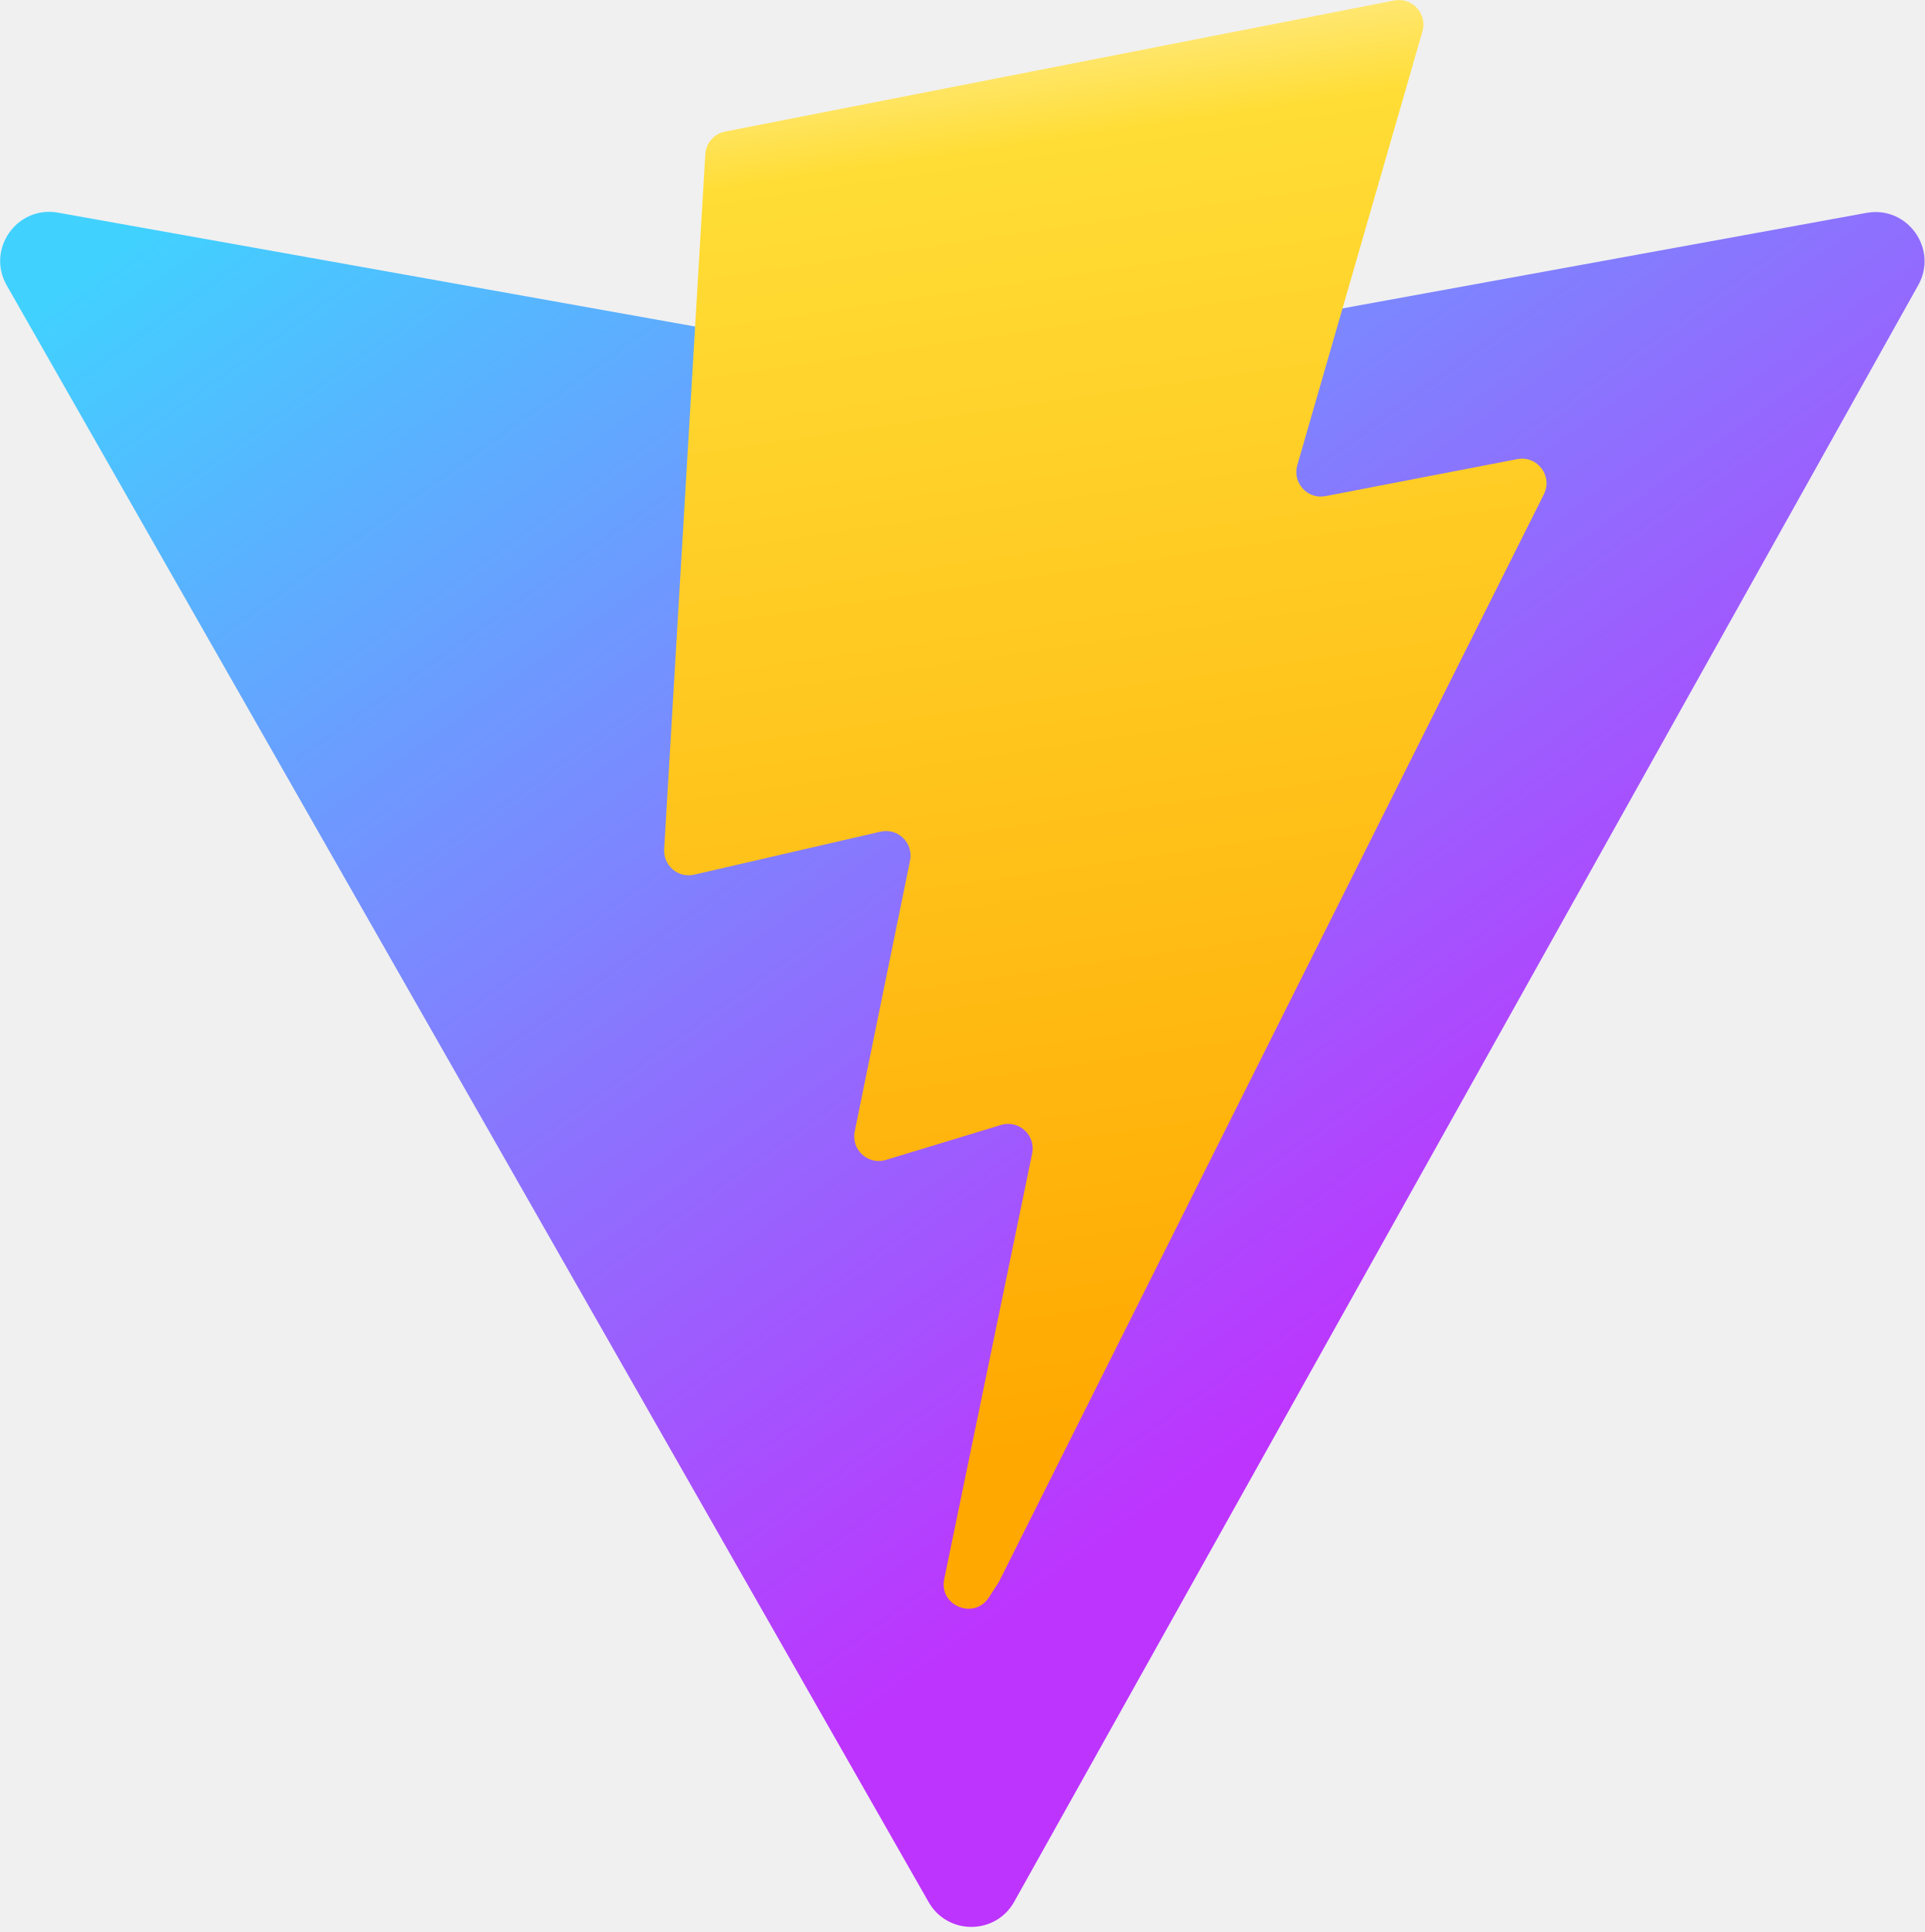
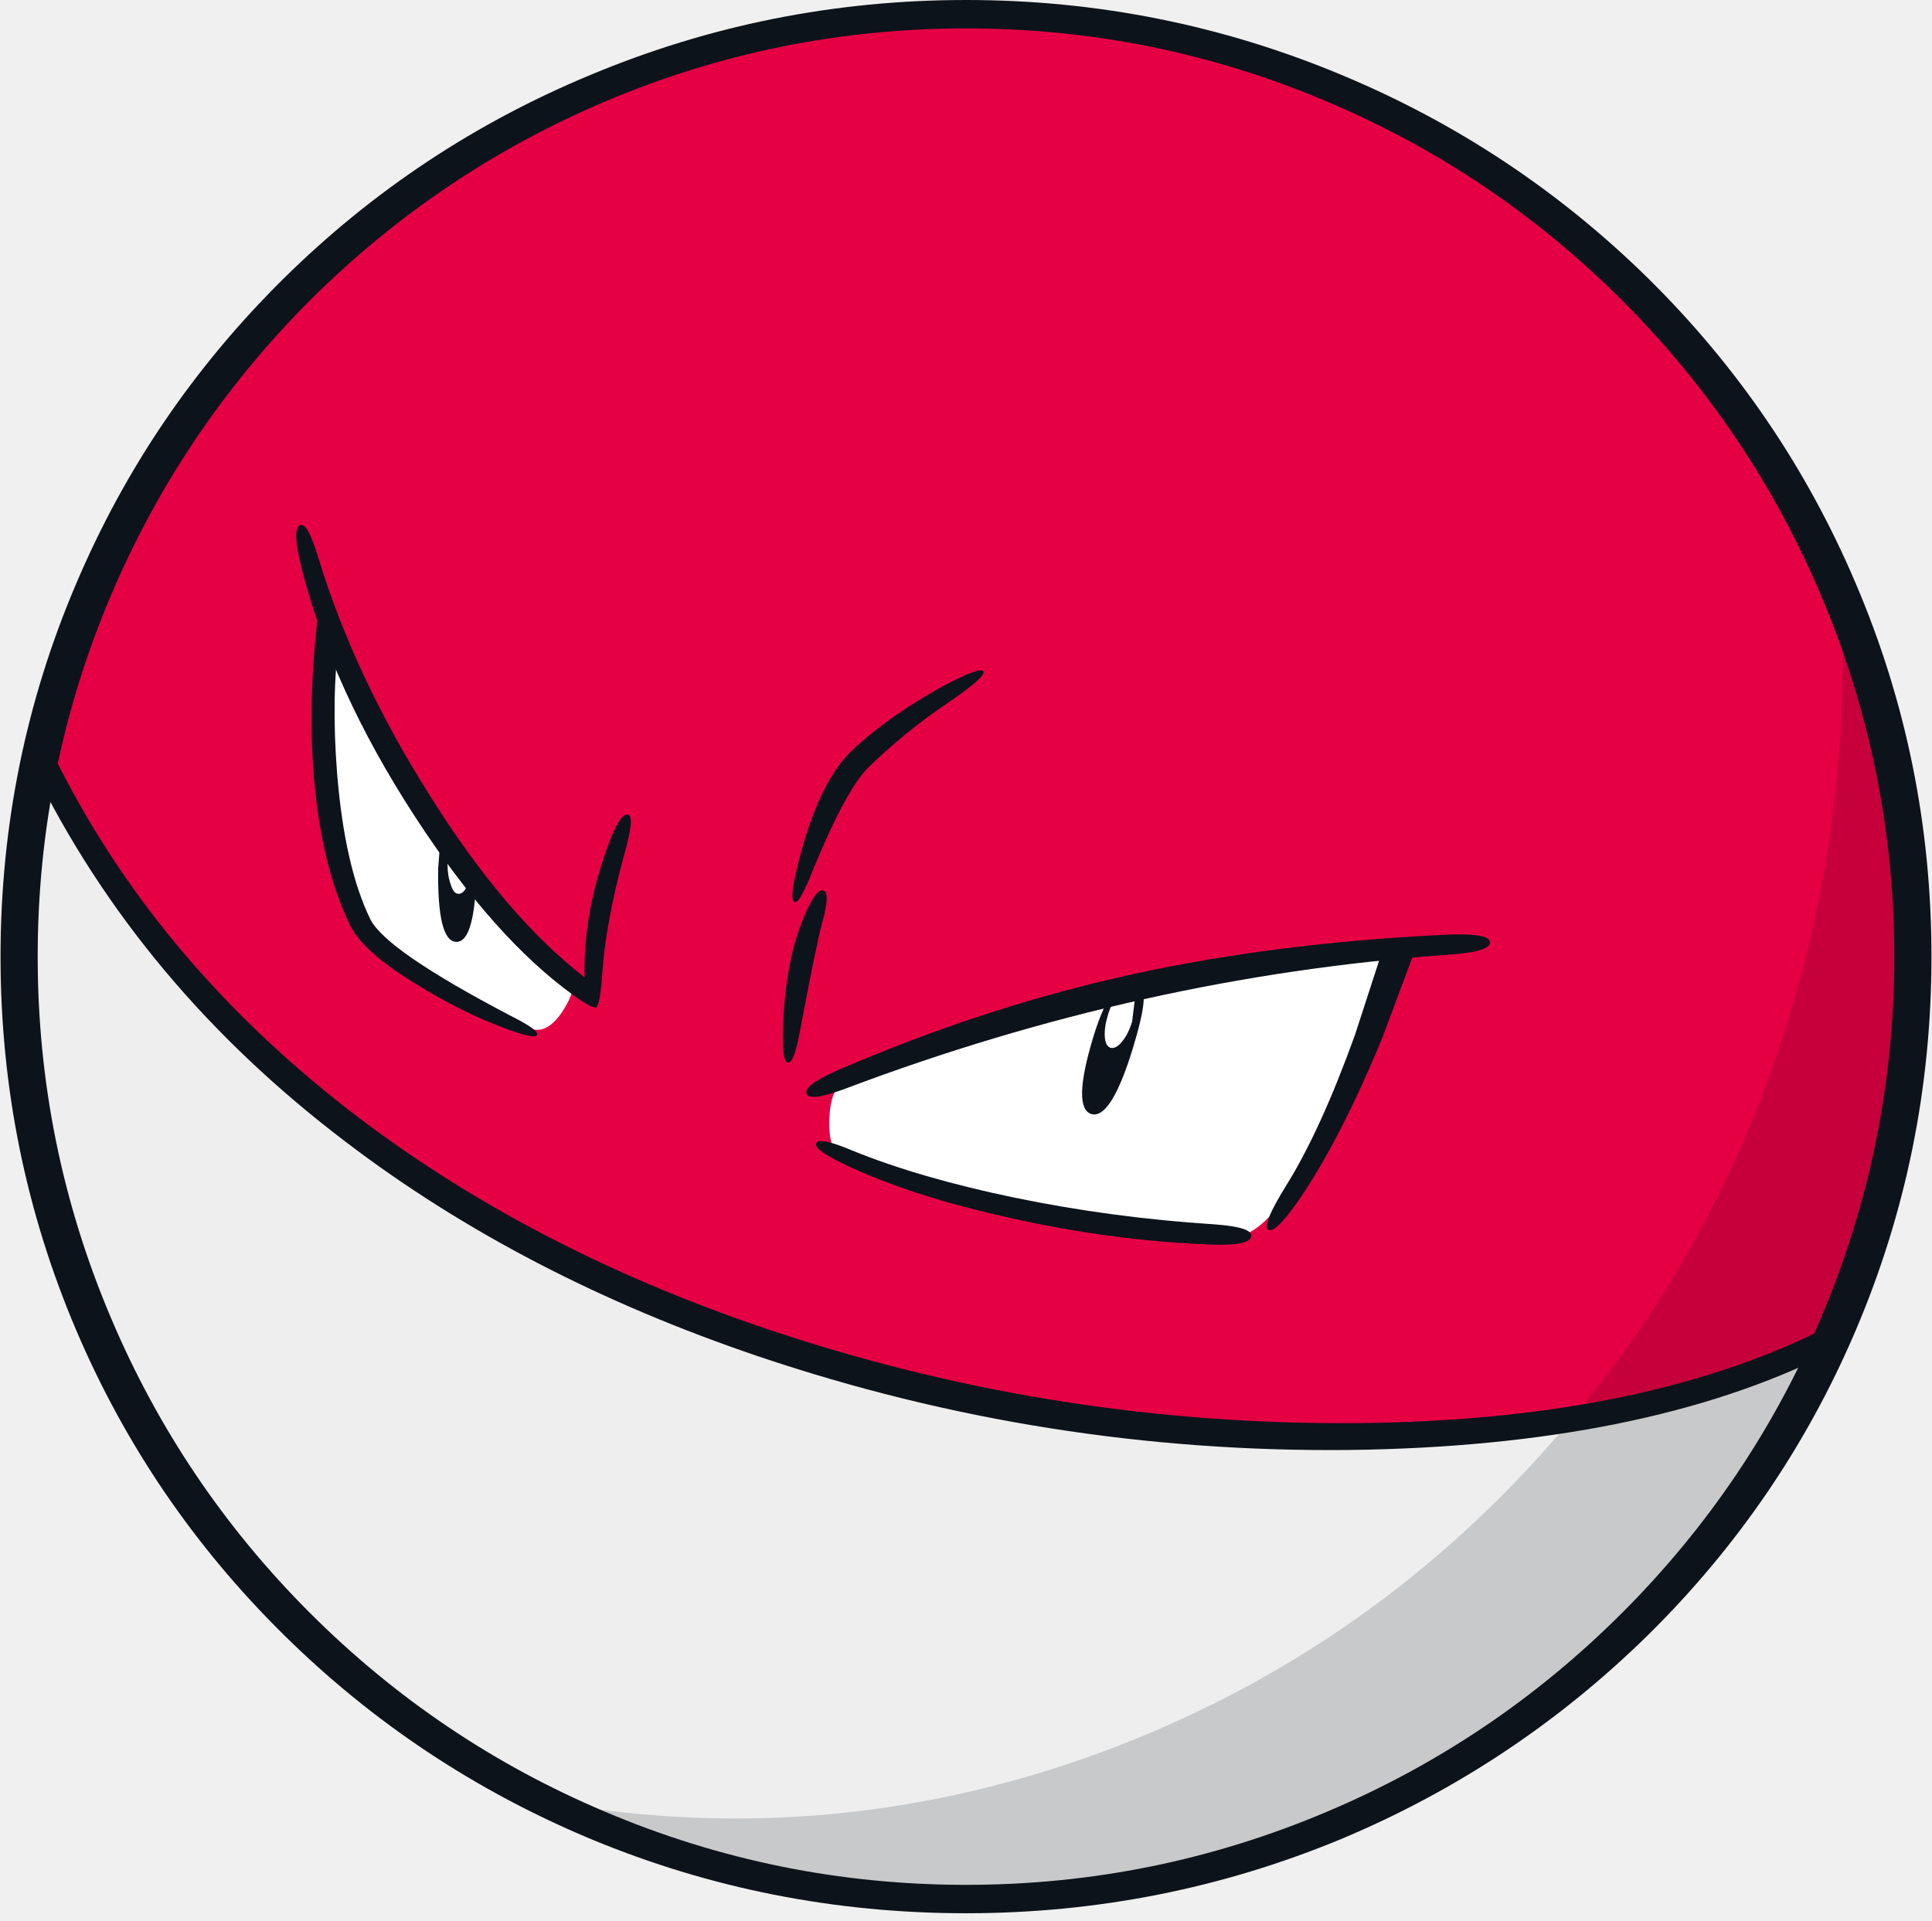
- <svg xmlns="http://www.w3.org/2000/svg" aria-hidden="true" role="img" class="iconify iconify--logos" width="31.88" height="32" preserveAspectRatio="xMidYMid meet" viewBox="0 0 256 257">
-   <defs>
-     <linearGradient id="IconifyId1813088fe1fbc01fb466" x1="-.828%" x2="57.636%" y1="7.652%" y2="78.411%">
-       <stop offset="0%" stop-color="#41D1FF" />
-       <stop offset="100%" stop-color="#BD34FE" />
-     </linearGradient>
-     <linearGradient id="IconifyId1813088fe1fbc01fb467" x1="43.376%" x2="50.316%" y1="2.242%" y2="89.03%">
-       <stop offset="0%" stop-color="#FFEA83" />
-       <stop offset="8.333%" stop-color="#FFDD35" />
-       <stop offset="100%" stop-color="#FFA800" />
-     </linearGradient>
-   </defs>
-   <path fill="url(#IconifyId1813088fe1fbc01fb466)" d="M255.153 37.938L134.897 252.976c-2.483 4.44-8.862 4.466-11.382.048L.875 37.958c-2.746-4.814 1.371-10.646 6.827-9.67l120.385 21.517a6.537 6.537 0 0 0 2.322-.004l117.867-21.483c5.438-.991 9.574 4.796 6.877 9.62Z" />
-   <path fill="url(#IconifyId1813088fe1fbc01fb467)" d="M185.432.063L96.44 17.501a3.268 3.268 0 0 0-2.634 3.014l-5.474 92.456a3.268 3.268 0 0 0 3.997 3.378l24.777-5.718c2.318-.535 4.413 1.507 3.936 3.838l-7.361 36.047c-.495 2.426 1.782 4.5 4.151 3.78l15.304-4.649c2.372-.72 4.652 1.36 4.15 3.788l-11.698 56.621c-.732 3.542 3.979 5.473 5.943 2.437l1.313-2.028l72.516-144.72c1.215-2.423-.88-5.186-3.54-4.672l-25.505 4.922c-2.396.462-4.435-1.77-3.759-4.114l16.646-57.705c.677-2.35-1.37-4.583-3.769-4.113Z" />
+ <svg xmlns="http://www.w3.org/2000/svg" version="1.1" width="177px" height="176px" viewBox="0.0 0.0 176.7 175.8">
+   <g>
+     <path fill="#eeeeef" d="M19.8 91.95 Q41.65 114.95 71.4 123.2 104.05 132.25 129.65 131.25 149.75 130.45 166.75 123.3 156.55 145.95 135.6 159.7 114.15 173.7 88.35 173.7 70.8 173.7 54.8 166.95 39.35 160.4 27.45 148.5 15.5 136.55 8.95 121.1 2.2 105.1 2.2 87.55 2.2 78.85 3.85 70.6 8.85 80.45 19.8 91.95" />
+     <path fill="#e50044" d="M167.75 54.0 Q174.5 70.0 174.5 87.55 174.5 100.45 170.85 112.95 167.95 122.8 166.75 123.3 150.6 130.55 127.65 131.4 97.05 132.5 65.05 120.85 35.15 109.95 16.5 89.2 7.2 78.8 3.85 70.6 9.8 40.75 33.35 21.2 57.25 1.4 88.35 1.4 105.9 1.4 121.9 8.15 137.35 14.7 149.3 26.65 161.2 38.55 167.75 54.0" />
+     <path fill="#ffffff" d="M99.0 91.45 Q116.4 87.3 128.05 86.85 121.8 102.4 118.8 107.55 116.0 112.5 113.35 113.15 L103.25 112.6 Q98.4 112.0 88.35 109.5 77.4 106.8 76.45 105.5 75.75 104.55 75.85 102.3 75.95 99.95 76.95 99.15 81.45 95.65 99.0 91.45" />
+     <path fill="#ffffff" d="M36.85 71.15 Q42.6 81.45 52.15 89.9 52.75 90.45 51.5 92.45 50.15 94.55 48.7 94.2 45.15 93.45 40.05 90.65 32.75 86.65 31.8 82.45 28.35 66.2 30.1 56.55 L36.85 71.15" />
+     <path fill="#c8c9ca" d="M60.05 168.8 L50.2 164.9 Q76.65 169.6 102.1 159.85 127.05 150.2 144.25 129.3 149.7 128.95 155.75 127.3 159.95 126.2 166.75 123.75 161.7 134.7 153.85 143.7 125.55 175.8 85.05 173.55 72.4 172.85 60.05 168.8" />
+     <path fill="#c6003a" d="M168.45 53.7 Q174.75 64.25 175.1 83.1 175.5 104.75 166.75 123.75 159.95 126.2 155.75 127.3 149.7 128.95 144.25 129.3 156.7 114.25 162.9 95.5 169.5 75.65 168.45 53.7" />
+     <path fill="#0d131a" d="M40.05 79.45 L40.35 75.55 43.55 79.45 43.55 79.5 Q43.45 86.25 41.7 86.2 39.95 86.15 40.05 79.45" />
+     <path fill="#ffffff" d="M41.0 78.1 L42.85 80.4 Q42.6 81.8 41.9 81.8 41.45 81.8 41.2 80.95 40.9 80.15 40.9 78.95 L41.0 78.1" />
+     <path fill="#0d131a" d="M100.0 94.9 Q101.75 89.2 103.8 89.8 104.75 90.1 104.6 91.7 104.5 93.05 103.6 96.0 101.6 102.5 99.8 101.95 98.05 101.35 100.0 94.9" />
+     <path fill="#ffffff" d="M101.35 92.85 Q101.7 91.7 102.25 91.05 102.75 90.35 103.25 90.5 103.75 90.65 103.8 91.5 L103.55 93.5 Q103.2 94.65 102.65 95.3 102.1 96.0 101.6 95.9 101.1 95.75 101.05 94.85 101.0 94.0 101.35 92.85" />
+     <path fill="#0d131a" d="M173.3 87.55 Q173.3 70.3 166.6 54.5 160.15 39.25 148.4 27.5 136.65 15.75 121.4 9.3 105.6 2.6 88.35 2.6 71.1 2.6 55.3 9.3 40.1 15.75 28.3 27.5 16.55 39.3 10.1 54.5 3.4 70.3 3.4 87.55 3.4 104.8 10.1 120.6 16.55 135.85 28.3 147.6 40.05 159.35 55.3 165.8 71.1 172.5 88.35 172.5 105.6 172.5 121.4 165.8 136.65 159.35 148.4 147.6 160.15 135.85 166.6 120.6 173.3 104.8 173.3 87.55 M169.75 53.35 Q176.7 69.6 176.7 87.55 176.7 105.5 169.75 121.8 163.05 137.5 150.8 149.6 138.55 161.65 122.7 168.3 106.3 175.1 88.35 175.1 70.35 175.1 54.0 168.3 38.1 161.65 25.9 149.6 13.65 137.5 6.95 121.8 0.0 105.5 0.0 87.55 0.0 69.6 6.95 53.35 13.65 37.6 25.9 25.5 38.1 13.45 54.0 6.85 70.4 0.0 88.35 0.0 106.3 0.0 122.7 6.85 138.55 13.45 150.8 25.5 163.05 37.6 169.75 53.35" />
+     <path fill="#0d131a" d="M166.9 121.6 Q167.2 121.45 167.45 122.6 167.65 123.7 167.35 123.85 150.35 132.35 123.5 132.7 95.65 133.0 69.4 124.15 47.8 116.85 31.65 104.55 12.7 90.2 2.95 70.25 2.8 69.95 3.75 69.35 4.65 68.7 4.8 69.0 13.9 87.6 31.75 101.5 48.05 114.15 69.9 121.55 95.3 130.15 122.3 130.25 149.55 130.3 166.9 121.6" />
+     <path fill="#0d131a" d="M73.55 83.85 Q74.65 81.25 75.3 81.5 75.95 81.7 75.2 84.4 74.65 86.4 73.15 94.4 72.6 97.35 72.05 97.25 71.5 97.2 71.6 94.15 71.8 87.95 73.55 83.85" />
+     <path fill="#0d131a" d="M86.15 62.85 Q89.7 60.95 89.95 61.45 90.15 61.95 86.8 64.25 82.9 66.85 79.4 70.25 77.35 72.3 74.35 79.6 73.1 82.8 72.65 82.55 72.15 82.35 73.0 79.0 74.85 71.55 78.0 68.6 81.35 65.5 86.15 62.85" />
+     <path fill="#0d131a" d="M132.15 85.55 Q136.3 85.35 136.3 86.25 136.3 87.15 132.15 87.4 104.45 89.4 77.4 99.6 73.95 100.9 73.75 100.05 73.55 99.25 76.95 97.8 89.45 92.45 101.65 89.6 115.5 86.35 132.15 85.55" />
+     <path fill="#0d131a" d="M126.5 86.85 Q126.6 86.55 128.1 86.6 129.55 86.6 129.45 86.95 L126.4 95.1 Q122.8 103.8 119.2 109.25 116.75 112.9 116.05 112.55 115.35 112.2 117.65 108.5 120.8 103.45 123.95 94.7 L126.5 86.85" />
+     <path fill="#0d131a" d="M77.2 106.55 Q74.3 105.15 74.65 104.6 75.0 104.05 77.95 105.3 84.1 107.8 92.75 109.6 101.7 111.45 111.05 112.05 114.6 112.3 114.45 113.15 114.3 114.05 110.7 113.9 101.7 113.55 92.55 111.5 83.4 109.5 77.2 106.55" />
+     <path fill="#0d131a" d="M29.1 51.1 Q32.4 61.9 39.25 72.75 46.2 83.85 53.45 89.45 53.3 83.75 55.5 77.65 56.65 74.4 57.4 74.55 58.1 74.65 57.05 78.3 55.35 84.55 55.05 89.3 54.85 92.0 54.5 92.2 54.2 92.35 52.45 91.1 45.15 85.85 37.9 74.7 30.3 63.0 27.5 51.8 26.7 48.55 27.35 48.1 28.05 47.6 29.1 51.1" />
+     <path fill="#0d131a" d="M29.2 55.1 Q29.25 54.8 30.15 56.45 L31.0 58.4 Q30.25 63.75 30.8 70.8 31.5 79.35 33.85 84.15 35.3 87.0 46.65 92.95 49.25 94.25 49.1 94.7 48.95 95.15 46.25 94.15 42.2 92.65 38.1 90.1 33.15 87.1 32.0 84.7 29.2 78.95 28.6 70.1 28.15 62.95 29.2 55.1" />
+   </g>
</svg>
